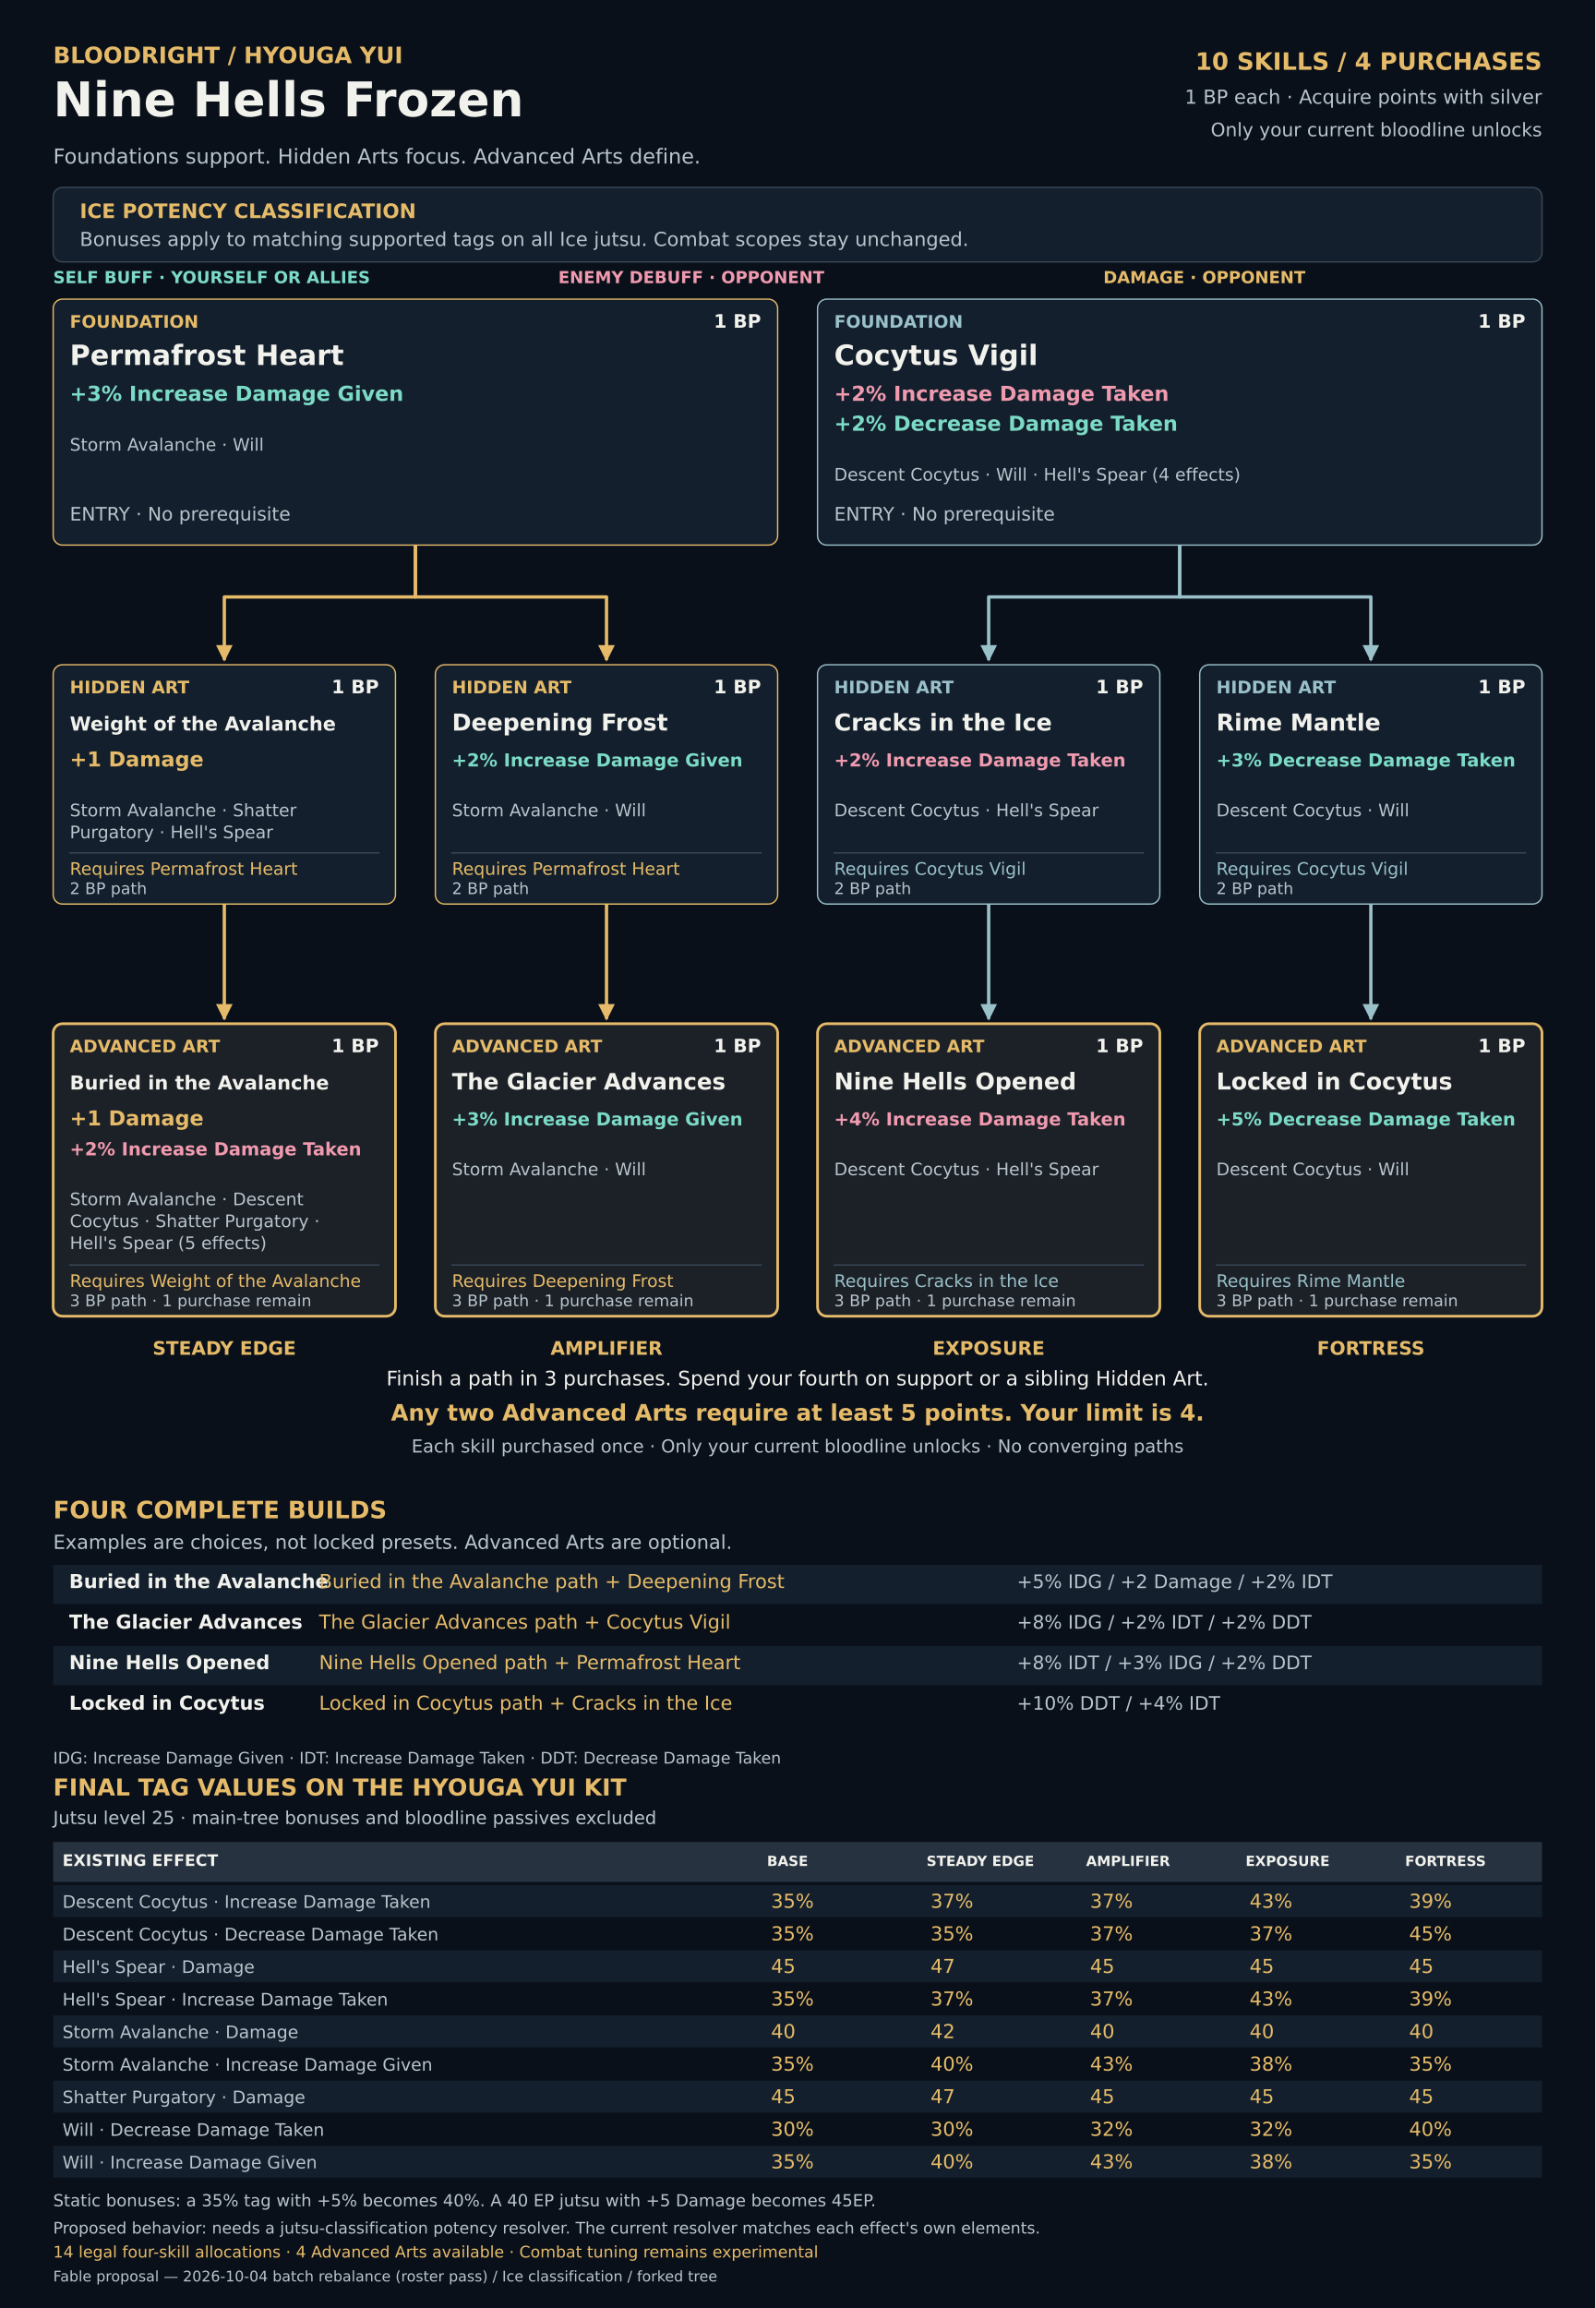
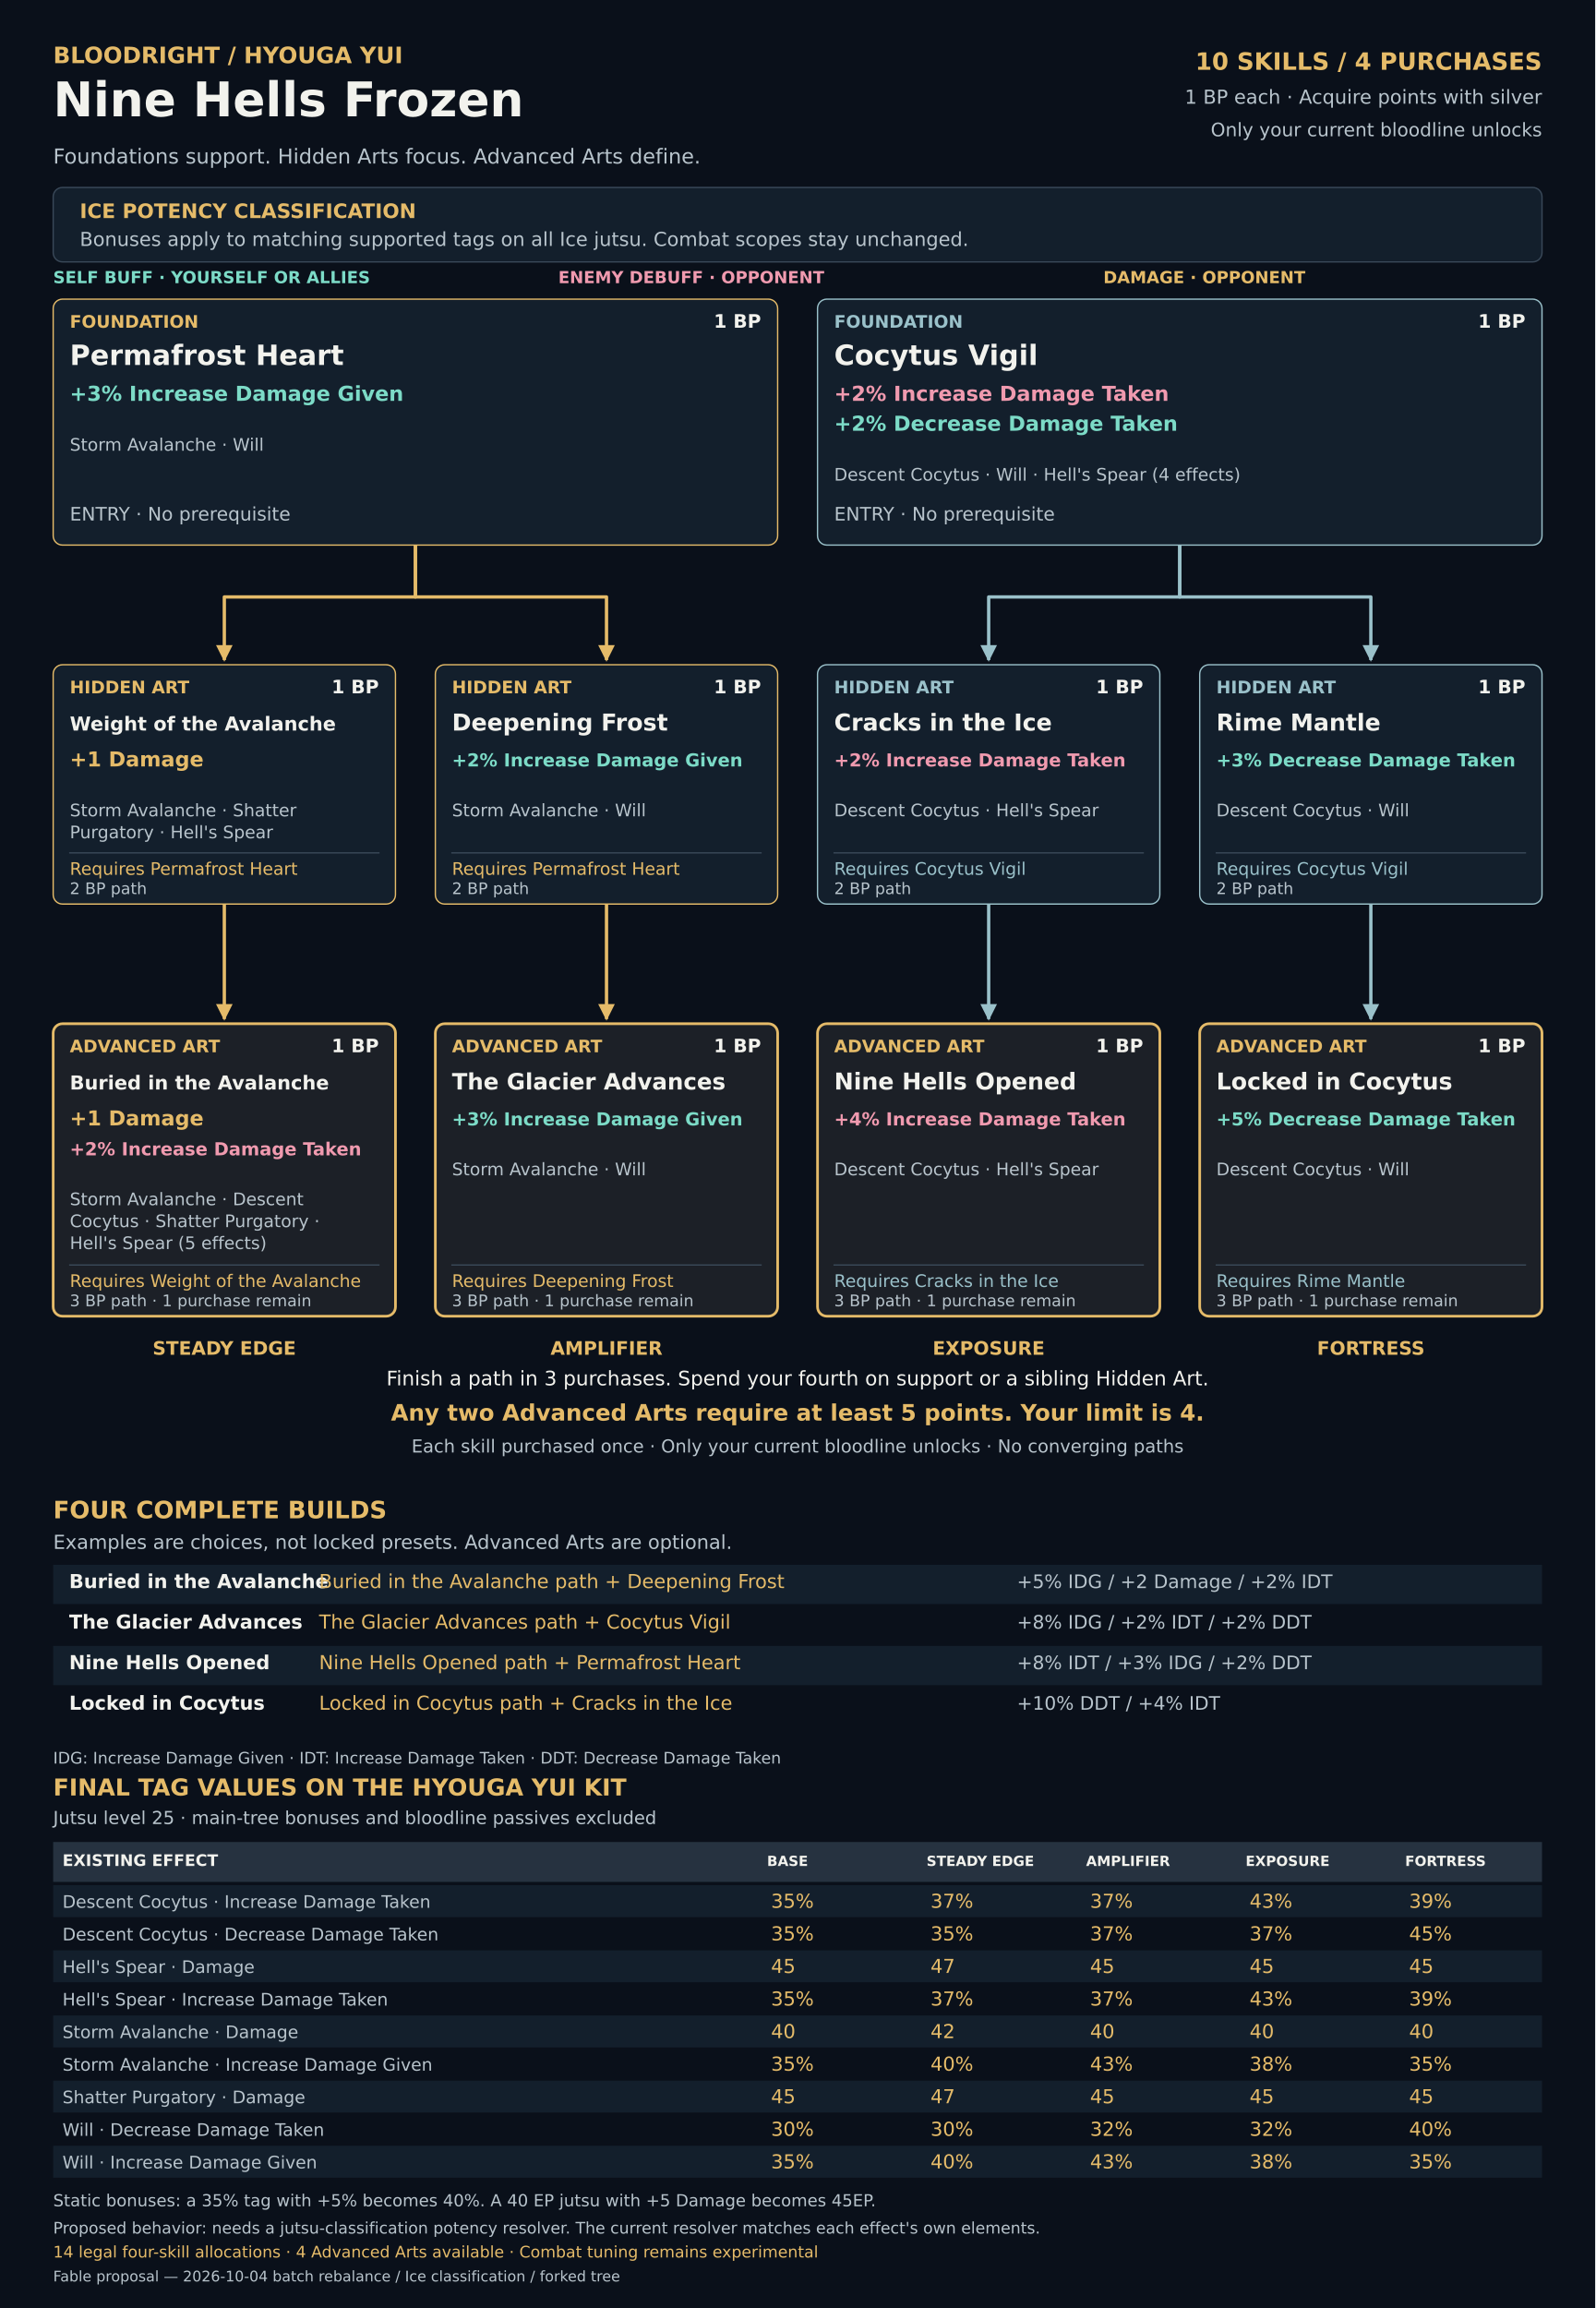
<svg xmlns="http://www.w3.org/2000/svg" width="2400" height="3472" viewBox="0 0 2400 3472" role="img" aria-labelledby="title desc">
  <defs>
    <marker id="arrow-0" viewBox="0 0 10 10" refX="9" refY="5" markerWidth="5" markerHeight="5" orient="auto">
      <path d="M0 0L10 5L0 10Z" fill="#e5bb69" />
    </marker>
    <marker id="arrow-1" viewBox="0 0 10 10" refX="9" refY="5" markerWidth="5" markerHeight="5" orient="auto">
      <path d="M0 0L10 5L0 10Z" fill="#9ac1ca" />
    </marker>
    <marker id="arrow-2" viewBox="0 0 10 10" refX="9" refY="5" markerWidth="5" markerHeight="5" orient="auto">
      <path d="M0 0L10 5L0 10Z" fill="#b8d98d" />
    </marker>
    <marker id="arrow-3" viewBox="0 0 10 10" refX="9" refY="5" markerWidth="5" markerHeight="5" orient="auto">
      <path d="M0 0L10 5L0 10Z" fill="#d9a6e0" />
    </marker>
  </defs>
  <g font-family="DejaVu Sans, sans-serif">
    <rect x="0" y="0" width="2400" height="3472" rx="0" fill="#0a101a" />
    <text x="80" y="95" font-size="34" font-weight="700" fill="#e5bb69" text-anchor="start">BLOODRIGHT / HYOUGA YUI</text>
    <text x="80" y="175" font-size="72" font-weight="700" fill="#f2f2ed" text-anchor="start">Nine Hells Frozen</text>
    <text x="80" y="246" font-size="31" font-weight="400" fill="#b8c4cc" text-anchor="start">Foundations support. Hidden Arts focus. Advanced Arts define.</text>
    <text x="2320" y="105" font-size="36" font-weight="700" fill="#e5bb69" text-anchor="end">10 SKILLS  /  4 PURCHASES</text>
    <text x="2320" y="156" font-size="29" font-weight="400" fill="#b8c4cc" text-anchor="end">1 BP each · Acquire points with silver</text>
    <text x="2320" y="205" font-size="28" font-weight="400" fill="#b8c4cc" text-anchor="end">Only your current bloodline unlocks</text>
    <rect x="80" y="282" width="2240" height="112" rx="14" fill="#131f2c" stroke="#394858" stroke-width="2" />
    <text x="120" y="328" font-size="30" font-weight="700" fill="#e5bb69" text-anchor="start">ICE POTENCY CLASSIFICATION</text>
    <text x="120" y="370" font-size="29" font-weight="400" fill="#b8c4cc" text-anchor="start">Bonuses apply to matching supported tags on all Ice jutsu. Combat scopes stay unchanged.</text>
    <text x="80" y="426" font-size="25" font-weight="700" fill="#7cdbc7" text-anchor="start">SELF BUFF · YOURSELF OR ALLIES</text>
    <text x="840" y="426" font-size="25" font-weight="700" fill="#f09aaf" text-anchor="start">ENEMY DEBUFF · OPPONENT</text>
    <text x="1660" y="426" font-size="25" font-weight="700" fill="#e5bb69" text-anchor="start">DAMAGE · OPPONENT</text>
    <path id="edge-02-03" data-from="02" data-to="03" d="M337.5 1360 V1533" fill="none" stroke="#e5bb69" stroke-width="5" stroke-linejoin="round" marker-end="url(#arrow-0)" />
    <path id="edge-04-05" data-from="04" data-to="05" d="M912.5 1360 V1533" fill="none" stroke="#e5bb69" stroke-width="5" stroke-linejoin="round" marker-end="url(#arrow-0)" />
    <path id="edge-01-02" data-from="01" data-to="02" d="M625 820 V898 H337.5 V993" fill="none" stroke="#e5bb69" stroke-width="5" stroke-linejoin="round" marker-end="url(#arrow-0)" />
    <path id="edge-01-04" data-from="01" data-to="04" d="M625 820 V898 H912.5 V993" fill="none" stroke="#e5bb69" stroke-width="5" stroke-linejoin="round" marker-end="url(#arrow-0)" />
    <path id="edge-07-08" data-from="07" data-to="08" d="M1487.5 1360 V1533" fill="none" stroke="#9ac1ca" stroke-width="5" stroke-linejoin="round" marker-end="url(#arrow-1)" />
    <path id="edge-09-10" data-from="09" data-to="10" d="M2062.5 1360 V1533" fill="none" stroke="#9ac1ca" stroke-width="5" stroke-linejoin="round" marker-end="url(#arrow-1)" />
    <path id="edge-06-07" data-from="06" data-to="07" d="M1775 820 V898 H1487.5 V993" fill="none" stroke="#9ac1ca" stroke-width="5" stroke-linejoin="round" marker-end="url(#arrow-1)" />
    <path id="edge-06-09" data-from="06" data-to="09" d="M1775 820 V898 H2062.5 V993" fill="none" stroke="#9ac1ca" stroke-width="5" stroke-linejoin="round" marker-end="url(#arrow-1)" />
    <g id="node-01" data-cost="1" data-prerequisites="" data-potency-classification="Ice">
      <rect x="80" y="450" width="1090" height="370" rx="14" fill="#131f2c" stroke="#e5bb69" stroke-width="2" />
      <text x="105.0" y="493" font-size="26" font-weight="700" fill="#e5bb69" text-anchor="start">FOUNDATION</text>
      <text x="1145.0" y="493" font-size="28" font-weight="700" fill="#f2f2ed" text-anchor="end">1 BP</text>
      <text x="105.0" y="549" font-size="42" font-weight="700" fill="#f2f2ed" text-anchor="start">Permafrost Heart</text>
      <text x="105.0" y="603" font-size="31" font-weight="700" fill="#7cdbc7" text-anchor="start">+3% Increase Damage Given</text>
      <text x="105.0" y="678" font-size="26" font-weight="400" fill="#b8c4cc" text-anchor="start">Storm Avalanche · Will</text>
      <text x="105.0" y="783" font-size="28" font-weight="400" fill="#b8c4cc" text-anchor="start">ENTRY · No prerequisite</text>
    </g>
    <g id="node-06" data-cost="1" data-prerequisites="" data-potency-classification="Ice">
      <rect x="1230" y="450" width="1090" height="370" rx="14" fill="#131f2c" stroke="#9ac1ca" stroke-width="2" />
      <text x="1255.0" y="493" font-size="26" font-weight="700" fill="#9ac1ca" text-anchor="start">FOUNDATION</text>
      <text x="2295.0" y="493" font-size="28" font-weight="700" fill="#f2f2ed" text-anchor="end">1 BP</text>
      <text x="1255.0" y="549" font-size="42" font-weight="700" fill="#f2f2ed" text-anchor="start">Cocytus Vigil</text>
      <text x="1255.0" y="603" font-size="31" font-weight="700" fill="#f09aaf" text-anchor="start">+2% Increase Damage Taken</text>
      <text x="1255.0" y="648" font-size="31" font-weight="700" fill="#7cdbc7" text-anchor="start">+2% Decrease Damage Taken</text>
      <text x="1255.0" y="723" font-size="26" font-weight="400" fill="#b8c4cc" text-anchor="start">Descent Cocytus · Will · Hell's Spear (4 effects)</text>
      <text x="1255.0" y="783" font-size="28" font-weight="400" fill="#b8c4cc" text-anchor="start">ENTRY · No prerequisite</text>
    </g>
    <g id="node-02" data-cost="1" data-prerequisites="01" data-potency-classification="Ice">
      <rect x="80" y="1000" width="515" height="360" rx="14" fill="#131f2c" stroke="#e5bb69" stroke-width="2" />
      <text x="105.0" y="1043" font-size="26" font-weight="700" fill="#e5bb69" text-anchor="start">HIDDEN ART</text>
      <text x="570.0" y="1043" font-size="28" font-weight="700" fill="#f2f2ed" text-anchor="end">1 BP</text>
      <text x="105.0" y="1099" font-size="29" font-weight="700" fill="#f2f2ed" text-anchor="start">Weight of the Avalanche</text>
      <text x="105.0" y="1153" font-size="31" font-weight="700" fill="#e5bb69" text-anchor="start">+1 Damage</text>
      <text x="105.0" y="1228" font-size="26" font-weight="400" fill="#b8c4cc" text-anchor="start">Storm Avalanche · Shatter</text>
      <text x="105.0" y="1261" font-size="26" font-weight="400" fill="#b8c4cc" text-anchor="start">Purgatory · Hell's Spear</text>
      <path d="M104 1283 L571 1283" fill="none" stroke="#394858" stroke-width="2" />
      <text x="105.0" y="1316" font-size="26" font-weight="400" fill="#e5bb69" text-anchor="start">Requires Permafrost Heart</text>
      <text x="105.0" y="1345" font-size="24" font-weight="400" fill="#b8c4cc" text-anchor="start">2 BP path</text>
    </g>
    <g id="node-04" data-cost="1" data-prerequisites="01" data-potency-classification="Ice">
      <rect x="655" y="1000" width="515" height="360" rx="14" fill="#131f2c" stroke="#e5bb69" stroke-width="2" />
      <text x="680.0" y="1043" font-size="26" font-weight="700" fill="#e5bb69" text-anchor="start">HIDDEN ART</text>
      <text x="1145.0" y="1043" font-size="28" font-weight="700" fill="#f2f2ed" text-anchor="end">1 BP</text>
      <text x="680.0" y="1099" font-size="35" font-weight="700" fill="#f2f2ed" text-anchor="start">Deepening Frost</text>
      <text x="680.0" y="1153" font-size="27" font-weight="700" fill="#7cdbc7" text-anchor="start">+2% Increase Damage Given</text>
      <text x="680.0" y="1228" font-size="26" font-weight="400" fill="#b8c4cc" text-anchor="start">Storm Avalanche · Will</text>
      <path d="M679 1283 L1146 1283" fill="none" stroke="#394858" stroke-width="2" />
      <text x="680.0" y="1316" font-size="26" font-weight="400" fill="#e5bb69" text-anchor="start">Requires Permafrost Heart</text>
      <text x="680.0" y="1345" font-size="24" font-weight="400" fill="#b8c4cc" text-anchor="start">2 BP path</text>
    </g>
    <g id="node-07" data-cost="1" data-prerequisites="06" data-potency-classification="Ice">
      <rect x="1230" y="1000" width="515" height="360" rx="14" fill="#131f2c" stroke="#9ac1ca" stroke-width="2" />
      <text x="1255.0" y="1043" font-size="26" font-weight="700" fill="#9ac1ca" text-anchor="start">HIDDEN ART</text>
      <text x="1720.0" y="1043" font-size="28" font-weight="700" fill="#f2f2ed" text-anchor="end">1 BP</text>
      <text x="1255.0" y="1099" font-size="35" font-weight="700" fill="#f2f2ed" text-anchor="start">Cracks in the Ice</text>
      <text x="1255.0" y="1153" font-size="27" font-weight="700" fill="#f09aaf" text-anchor="start">+2% Increase Damage Taken</text>
      <text x="1255.0" y="1228" font-size="26" font-weight="400" fill="#b8c4cc" text-anchor="start">Descent Cocytus · Hell's Spear</text>
      <path d="M1254 1283 L1721 1283" fill="none" stroke="#394858" stroke-width="2" />
      <text x="1255.0" y="1316" font-size="26" font-weight="400" fill="#9ac1ca" text-anchor="start">Requires Cocytus Vigil</text>
      <text x="1255.0" y="1345" font-size="24" font-weight="400" fill="#b8c4cc" text-anchor="start">2 BP path</text>
    </g>
    <g id="node-09" data-cost="1" data-prerequisites="06" data-potency-classification="Ice">
      <rect x="1805" y="1000" width="515" height="360" rx="14" fill="#131f2c" stroke="#9ac1ca" stroke-width="2" />
      <text x="1830.0" y="1043" font-size="26" font-weight="700" fill="#9ac1ca" text-anchor="start">HIDDEN ART</text>
      <text x="2295.0" y="1043" font-size="28" font-weight="700" fill="#f2f2ed" text-anchor="end">1 BP</text>
      <text x="1830.0" y="1099" font-size="35" font-weight="700" fill="#f2f2ed" text-anchor="start">Rime Mantle</text>
      <text x="1830.0" y="1153" font-size="27" font-weight="700" fill="#7cdbc7" text-anchor="start">+3% Decrease Damage Taken</text>
      <text x="1830.0" y="1228" font-size="26" font-weight="400" fill="#b8c4cc" text-anchor="start">Descent Cocytus · Will</text>
      <path d="M1829 1283 L2296 1283" fill="none" stroke="#394858" stroke-width="2" />
      <text x="1830.0" y="1316" font-size="26" font-weight="400" fill="#9ac1ca" text-anchor="start">Requires Cocytus Vigil</text>
      <text x="1830.0" y="1345" font-size="24" font-weight="400" fill="#b8c4cc" text-anchor="start">2 BP path</text>
    </g>
    <g id="node-03" data-cost="1" data-prerequisites="02" data-potency-classification="Ice">
      <rect x="80" y="1540" width="515" height="440" rx="14" fill="#1c2027" stroke="#e5bb69" stroke-width="4" />
      <text x="105.0" y="1583" font-size="26" font-weight="700" fill="#e5bb69" text-anchor="start">ADVANCED ART</text>
      <text x="570.0" y="1583" font-size="28" font-weight="700" fill="#f2f2ed" text-anchor="end">1 BP</text>
      <text x="105.0" y="1639" font-size="29" font-weight="700" fill="#f2f2ed" text-anchor="start">Buried in the Avalanche</text>
      <text x="105.0" y="1693" font-size="31" font-weight="700" fill="#e5bb69" text-anchor="start">+1 Damage</text>
      <text x="105.0" y="1738" font-size="27" font-weight="700" fill="#f09aaf" text-anchor="start">+2% Increase Damage Taken</text>
      <text x="105.0" y="1813" font-size="26" font-weight="400" fill="#b8c4cc" text-anchor="start">Storm Avalanche · Descent</text>
      <text x="105.0" y="1846" font-size="26" font-weight="400" fill="#b8c4cc" text-anchor="start">Cocytus · Shatter Purgatory ·</text>
      <text x="105.0" y="1879" font-size="26" font-weight="400" fill="#b8c4cc" text-anchor="start">Hell's Spear (5 effects)</text>
      <path d="M104 1903 L571 1903" fill="none" stroke="#394858" stroke-width="2" />
      <text x="105.0" y="1936" font-size="26" font-weight="400" fill="#e5bb69" text-anchor="start">Requires Weight of the Avalanche</text>
      <text x="105.0" y="1965" font-size="24" font-weight="400" fill="#b8c4cc" text-anchor="start">3 BP path · 1 purchase remain</text>
    </g>
    <g id="node-05" data-cost="1" data-prerequisites="04" data-potency-classification="Ice">
      <rect x="655" y="1540" width="515" height="440" rx="14" fill="#1c2027" stroke="#e5bb69" stroke-width="4" />
      <text x="680.0" y="1583" font-size="26" font-weight="700" fill="#e5bb69" text-anchor="start">ADVANCED ART</text>
      <text x="1145.0" y="1583" font-size="28" font-weight="700" fill="#f2f2ed" text-anchor="end">1 BP</text>
      <text x="680.0" y="1639" font-size="34" font-weight="700" fill="#f2f2ed" text-anchor="start">The Glacier Advances</text>
      <text x="680.0" y="1693" font-size="27" font-weight="700" fill="#7cdbc7" text-anchor="start">+3% Increase Damage Given</text>
      <text x="680.0" y="1768" font-size="26" font-weight="400" fill="#b8c4cc" text-anchor="start">Storm Avalanche · Will</text>
      <path d="M679 1903 L1146 1903" fill="none" stroke="#394858" stroke-width="2" />
      <text x="680.0" y="1936" font-size="26" font-weight="400" fill="#e5bb69" text-anchor="start">Requires Deepening Frost</text>
      <text x="680.0" y="1965" font-size="24" font-weight="400" fill="#b8c4cc" text-anchor="start">3 BP path · 1 purchase remain</text>
    </g>
    <g id="node-08" data-cost="1" data-prerequisites="07" data-potency-classification="Ice">
      <rect x="1230" y="1540" width="515" height="440" rx="14" fill="#1c2027" stroke="#e5bb69" stroke-width="4" />
      <text x="1255.0" y="1583" font-size="26" font-weight="700" fill="#e5bb69" text-anchor="start">ADVANCED ART</text>
      <text x="1720.0" y="1583" font-size="28" font-weight="700" fill="#f2f2ed" text-anchor="end">1 BP</text>
      <text x="1255.0" y="1639" font-size="35" font-weight="700" fill="#f2f2ed" text-anchor="start">Nine Hells Opened</text>
      <text x="1255.0" y="1693" font-size="27" font-weight="700" fill="#f09aaf" text-anchor="start">+4% Increase Damage Taken</text>
      <text x="1255.0" y="1768" font-size="26" font-weight="400" fill="#b8c4cc" text-anchor="start">Descent Cocytus · Hell's Spear</text>
      <path d="M1254 1903 L1721 1903" fill="none" stroke="#394858" stroke-width="2" />
      <text x="1255.0" y="1936" font-size="26" font-weight="400" fill="#9ac1ca" text-anchor="start">Requires Cracks in the Ice</text>
      <text x="1255.0" y="1965" font-size="24" font-weight="400" fill="#b8c4cc" text-anchor="start">3 BP path · 1 purchase remain</text>
    </g>
    <g id="node-10" data-cost="1" data-prerequisites="09" data-potency-classification="Ice">
      <rect x="1805" y="1540" width="515" height="440" rx="14" fill="#1c2027" stroke="#e5bb69" stroke-width="4" />
      <text x="1830.0" y="1583" font-size="26" font-weight="700" fill="#e5bb69" text-anchor="start">ADVANCED ART</text>
      <text x="2295.0" y="1583" font-size="28" font-weight="700" fill="#f2f2ed" text-anchor="end">1 BP</text>
      <text x="1830.0" y="1639" font-size="35" font-weight="700" fill="#f2f2ed" text-anchor="start">Locked in Cocytus</text>
      <text x="1830.0" y="1693" font-size="27" font-weight="700" fill="#7cdbc7" text-anchor="start">+5% Decrease Damage Taken</text>
      <text x="1830.0" y="1768" font-size="26" font-weight="400" fill="#b8c4cc" text-anchor="start">Descent Cocytus · Will</text>
      <path d="M1829 1903 L2296 1903" fill="none" stroke="#394858" stroke-width="2" />
      <text x="1830.0" y="1936" font-size="26" font-weight="400" fill="#9ac1ca" text-anchor="start">Requires Rime Mantle</text>
      <text x="1830.0" y="1965" font-size="24" font-weight="400" fill="#b8c4cc" text-anchor="start">3 BP path · 1 purchase remain</text>
    </g>
    <text x="337.5" y="2038" font-size="28" font-weight="700" fill="#e5bb69" text-anchor="middle">STEADY EDGE</text>
    <text x="912.5" y="2038" font-size="28" font-weight="700" fill="#e5bb69" text-anchor="middle">AMPLIFIER</text>
    <text x="1487.5" y="2038" font-size="28" font-weight="700" fill="#e5bb69" text-anchor="middle">EXPOSURE</text>
    <text x="2062.5" y="2038" font-size="28" font-weight="700" fill="#e5bb69" text-anchor="middle">FORTRESS</text>
    <text x="1200.0" y="2084" font-size="30" font-weight="400" fill="#f2f2ed" text-anchor="middle">Finish a path in 3 purchases. Spend your fourth on support or a sibling Hidden Art.</text>
    <text x="1200.0" y="2137" font-size="34" font-weight="700" fill="#e5bb69" text-anchor="middle">Any two Advanced Arts require at least 5 points. Your limit is 4.</text>
    <text x="1200.0" y="2185" font-size="27" font-weight="400" fill="#b8c4cc" text-anchor="middle">Each skill purchased once · Only your current bloodline unlocks · No converging paths</text>
    <text x="80" y="2284" font-size="36" font-weight="700" fill="#e5bb69" text-anchor="start">FOUR COMPLETE BUILDS</text>
    <text x="80" y="2330" font-size="29" font-weight="400" fill="#b8c4cc" text-anchor="start">Examples are choices, not locked presets. Advanced Arts are optional.</text>
    <rect x="80" y="2354" width="2240" height="59" rx="0" fill="#131f2c" />
    <text x="104" y="2389" font-size="29" font-weight="700" fill="#f2f2ed" text-anchor="start">Buried in the Avalanche</text>
    <text x="480" y="2389" font-size="29" font-weight="400" fill="#e5bb69" text-anchor="start">Buried in the Avalanche path + Deepening Frost</text>
    <text x="1530" y="2389" font-size="28" font-weight="400" fill="#b8c4cc" text-anchor="start">+5% IDG / +2 Damage / +2% IDT</text>
    <rect x="80" y="2415" width="2240" height="59" rx="0" fill="#0a101a" />
    <text x="104" y="2450" font-size="29" font-weight="700" fill="#f2f2ed" text-anchor="start">The Glacier Advances</text>
    <text x="480" y="2450" font-size="29" font-weight="400" fill="#e5bb69" text-anchor="start">The Glacier Advances path + Cocytus Vigil</text>
    <text x="1530" y="2450" font-size="28" font-weight="400" fill="#b8c4cc" text-anchor="start">+8% IDG / +2% IDT / +2% DDT</text>
    <rect x="80" y="2476" width="2240" height="59" rx="0" fill="#131f2c" />
    <text x="104" y="2511" font-size="29" font-weight="700" fill="#f2f2ed" text-anchor="start">Nine Hells Opened</text>
    <text x="480" y="2511" font-size="29" font-weight="400" fill="#e5bb69" text-anchor="start">Nine Hells Opened path + Permafrost Heart</text>
    <text x="1530" y="2511" font-size="28" font-weight="400" fill="#b8c4cc" text-anchor="start">+8% IDT / +3% IDG / +2% DDT</text>
    <rect x="80" y="2537" width="2240" height="59" rx="0" fill="#0a101a" />
    <text x="104" y="2572" font-size="29" font-weight="700" fill="#f2f2ed" text-anchor="start">Locked in Cocytus</text>
    <text x="480" y="2572" font-size="29" font-weight="400" fill="#e5bb69" text-anchor="start">Locked in Cocytus path + Cracks in the Ice</text>
    <text x="1530" y="2572" font-size="28" font-weight="400" fill="#b8c4cc" text-anchor="start">+10% DDT / +4% IDT</text>
    <text x="80" y="2653" font-size="24" font-weight="400" fill="#b8c4cc" text-anchor="start">IDG: Increase Damage Given · IDT: Increase Damage Taken · DDT: Decrease Damage Taken</text>
    <text x="80" y="2701" font-size="35" font-weight="700" fill="#e5bb69" text-anchor="start">FINAL TAG VALUES ON THE HYOUGA YUI KIT</text>
    <text x="80" y="2744" font-size="27" font-weight="400" fill="#b8c4cc" text-anchor="start">Jutsu level 25 · main-tree bonuses and bloodline passives excluded</text>
    <rect x="80" y="2771" width="2240" height="60" rx="0" fill="#263240" />
    <text x="94" y="2807" font-size="24" font-weight="700" fill="#f2f2ed" text-anchor="start">EXISTING EFFECT</text>
    <text x="1154.0" y="2807" font-size="21" font-weight="700" fill="#f2f2ed" text-anchor="start">BASE</text>
    <text x="1394.0" y="2807" font-size="21" font-weight="700" fill="#f2f2ed" text-anchor="start">STEADY EDGE</text>
    <text x="1634.0" y="2807" font-size="21" font-weight="700" fill="#f2f2ed" text-anchor="start">AMPLIFIER</text>
    <text x="1874.0" y="2807" font-size="21" font-weight="700" fill="#f2f2ed" text-anchor="start">EXPOSURE</text>
    <text x="2114.0" y="2807" font-size="21" font-weight="700" fill="#f2f2ed" text-anchor="start">FORTRESS</text>
    <rect x="80" y="2836" width="2240" height="48" rx="0" fill="#131f2c" />
    <text x="94" y="2870" font-size="26" font-weight="400" fill="#b8c4cc" text-anchor="start">Descent Cocytus · Increase Damage Taken</text>
    <text x="1160.0" y="2870" font-size="29" font-weight="400" fill="#e5bb69" text-anchor="start">35%</text>
    <text x="1400.0" y="2870" font-size="29" font-weight="400" fill="#e5bb69" text-anchor="start">37%</text>
    <text x="1640.0" y="2870" font-size="29" font-weight="400" fill="#e5bb69" text-anchor="start">37%</text>
    <text x="1880.0" y="2870" font-size="29" font-weight="400" fill="#e5bb69" text-anchor="start">43%</text>
    <text x="2120.0" y="2870" font-size="29" font-weight="400" fill="#e5bb69" text-anchor="start">39%</text>
    <text x="94" y="2919" font-size="26" font-weight="400" fill="#b8c4cc" text-anchor="start">Descent Cocytus · Decrease Damage Taken</text>
    <text x="1160.0" y="2919" font-size="29" font-weight="400" fill="#e5bb69" text-anchor="start">35%</text>
    <text x="1400.0" y="2919" font-size="29" font-weight="400" fill="#e5bb69" text-anchor="start">35%</text>
    <text x="1640.0" y="2919" font-size="29" font-weight="400" fill="#e5bb69" text-anchor="start">37%</text>
    <text x="1880.0" y="2919" font-size="29" font-weight="400" fill="#e5bb69" text-anchor="start">37%</text>
    <text x="2120.0" y="2919" font-size="29" font-weight="400" fill="#e5bb69" text-anchor="start">45%</text>
    <rect x="80" y="2934" width="2240" height="48" rx="0" fill="#131f2c" />
    <text x="94" y="2968" font-size="26" font-weight="400" fill="#b8c4cc" text-anchor="start">Hell's Spear · Damage</text>
    <text x="1160.0" y="2968" font-size="29" font-weight="400" fill="#e5bb69" text-anchor="start">45</text>
    <text x="1400.0" y="2968" font-size="29" font-weight="400" fill="#e5bb69" text-anchor="start">47</text>
    <text x="1640.0" y="2968" font-size="29" font-weight="400" fill="#e5bb69" text-anchor="start">45</text>
    <text x="1880.0" y="2968" font-size="29" font-weight="400" fill="#e5bb69" text-anchor="start">45</text>
    <text x="2120.0" y="2968" font-size="29" font-weight="400" fill="#e5bb69" text-anchor="start">45</text>
    <text x="94" y="3017" font-size="26" font-weight="400" fill="#b8c4cc" text-anchor="start">Hell's Spear · Increase Damage Taken</text>
    <text x="1160.0" y="3017" font-size="29" font-weight="400" fill="#e5bb69" text-anchor="start">35%</text>
    <text x="1400.0" y="3017" font-size="29" font-weight="400" fill="#e5bb69" text-anchor="start">37%</text>
    <text x="1640.0" y="3017" font-size="29" font-weight="400" fill="#e5bb69" text-anchor="start">37%</text>
    <text x="1880.0" y="3017" font-size="29" font-weight="400" fill="#e5bb69" text-anchor="start">43%</text>
    <text x="2120.0" y="3017" font-size="29" font-weight="400" fill="#e5bb69" text-anchor="start">39%</text>
    <rect x="80" y="3032" width="2240" height="48" rx="0" fill="#131f2c" />
    <text x="94" y="3066" font-size="26" font-weight="400" fill="#b8c4cc" text-anchor="start">Storm Avalanche · Damage</text>
    <text x="1160.0" y="3066" font-size="29" font-weight="400" fill="#e5bb69" text-anchor="start">40</text>
    <text x="1400.0" y="3066" font-size="29" font-weight="400" fill="#e5bb69" text-anchor="start">42</text>
    <text x="1640.0" y="3066" font-size="29" font-weight="400" fill="#e5bb69" text-anchor="start">40</text>
    <text x="1880.0" y="3066" font-size="29" font-weight="400" fill="#e5bb69" text-anchor="start">40</text>
    <text x="2120.0" y="3066" font-size="29" font-weight="400" fill="#e5bb69" text-anchor="start">40</text>
    <text x="94" y="3115" font-size="26" font-weight="400" fill="#b8c4cc" text-anchor="start">Storm Avalanche · Increase Damage Given</text>
    <text x="1160.0" y="3115" font-size="29" font-weight="400" fill="#e5bb69" text-anchor="start">35%</text>
    <text x="1400.0" y="3115" font-size="29" font-weight="400" fill="#e5bb69" text-anchor="start">40%</text>
    <text x="1640.0" y="3115" font-size="29" font-weight="400" fill="#e5bb69" text-anchor="start">43%</text>
    <text x="1880.0" y="3115" font-size="29" font-weight="400" fill="#e5bb69" text-anchor="start">38%</text>
    <text x="2120.0" y="3115" font-size="29" font-weight="400" fill="#e5bb69" text-anchor="start">35%</text>
    <rect x="80" y="3130" width="2240" height="48" rx="0" fill="#131f2c" />
    <text x="94" y="3164" font-size="26" font-weight="400" fill="#b8c4cc" text-anchor="start">Shatter Purgatory · Damage</text>
    <text x="1160.0" y="3164" font-size="29" font-weight="400" fill="#e5bb69" text-anchor="start">45</text>
    <text x="1400.0" y="3164" font-size="29" font-weight="400" fill="#e5bb69" text-anchor="start">47</text>
    <text x="1640.0" y="3164" font-size="29" font-weight="400" fill="#e5bb69" text-anchor="start">45</text>
    <text x="1880.0" y="3164" font-size="29" font-weight="400" fill="#e5bb69" text-anchor="start">45</text>
    <text x="2120.0" y="3164" font-size="29" font-weight="400" fill="#e5bb69" text-anchor="start">45</text>
    <text x="94" y="3213" font-size="26" font-weight="400" fill="#b8c4cc" text-anchor="start">Will · Decrease Damage Taken</text>
    <text x="1160.0" y="3213" font-size="29" font-weight="400" fill="#e5bb69" text-anchor="start">30%</text>
    <text x="1400.0" y="3213" font-size="29" font-weight="400" fill="#e5bb69" text-anchor="start">30%</text>
    <text x="1640.0" y="3213" font-size="29" font-weight="400" fill="#e5bb69" text-anchor="start">32%</text>
    <text x="1880.0" y="3213" font-size="29" font-weight="400" fill="#e5bb69" text-anchor="start">32%</text>
    <text x="2120.0" y="3213" font-size="29" font-weight="400" fill="#e5bb69" text-anchor="start">40%</text>
    <rect x="80" y="3228" width="2240" height="48" rx="0" fill="#131f2c" />
    <text x="94" y="3262" font-size="26" font-weight="400" fill="#b8c4cc" text-anchor="start">Will · Increase Damage Given</text>
    <text x="1160.0" y="3262" font-size="29" font-weight="400" fill="#e5bb69" text-anchor="start">35%</text>
    <text x="1400.0" y="3262" font-size="29" font-weight="400" fill="#e5bb69" text-anchor="start">40%</text>
    <text x="1640.0" y="3262" font-size="29" font-weight="400" fill="#e5bb69" text-anchor="start">43%</text>
    <text x="1880.0" y="3262" font-size="29" font-weight="400" fill="#e5bb69" text-anchor="start">38%</text>
    <text x="2120.0" y="3262" font-size="29" font-weight="400" fill="#e5bb69" text-anchor="start">35%</text>
    <text x="80" y="3319" font-size="25" font-weight="400" fill="#b8c4cc" text-anchor="start">Static bonuses: a 35% tag with +5% becomes 40%. A 40 EP jutsu with +5 Damage becomes 45EP.</text>
    <text x="80" y="3360" font-size="24" font-weight="400" fill="#b8c4cc" text-anchor="start">Proposed behavior: needs a jutsu-classification potency resolver. The current resolver matches each effect's own elements.</text>
    <text x="80" y="3396" font-size="24" font-weight="400" fill="#e5bb69" text-anchor="start">14 legal four-skill allocations · 4 Advanced Arts available · Combat tuning remains experimental</text>
-     <text x="80" y="3432" font-size="22" font-weight="400" fill="#b8c4cc" text-anchor="start">Fable proposal — 2026-10-04 batch rebalance (roster pass) / Ice classification / forked tree</text>
+     <text x="80" y="3432" font-size="22" font-weight="400" fill="#b8c4cc" text-anchor="start">Fable proposal — 2026-10-04 batch rebalance / Ice classification / forked tree</text>
  </g>
</svg>
